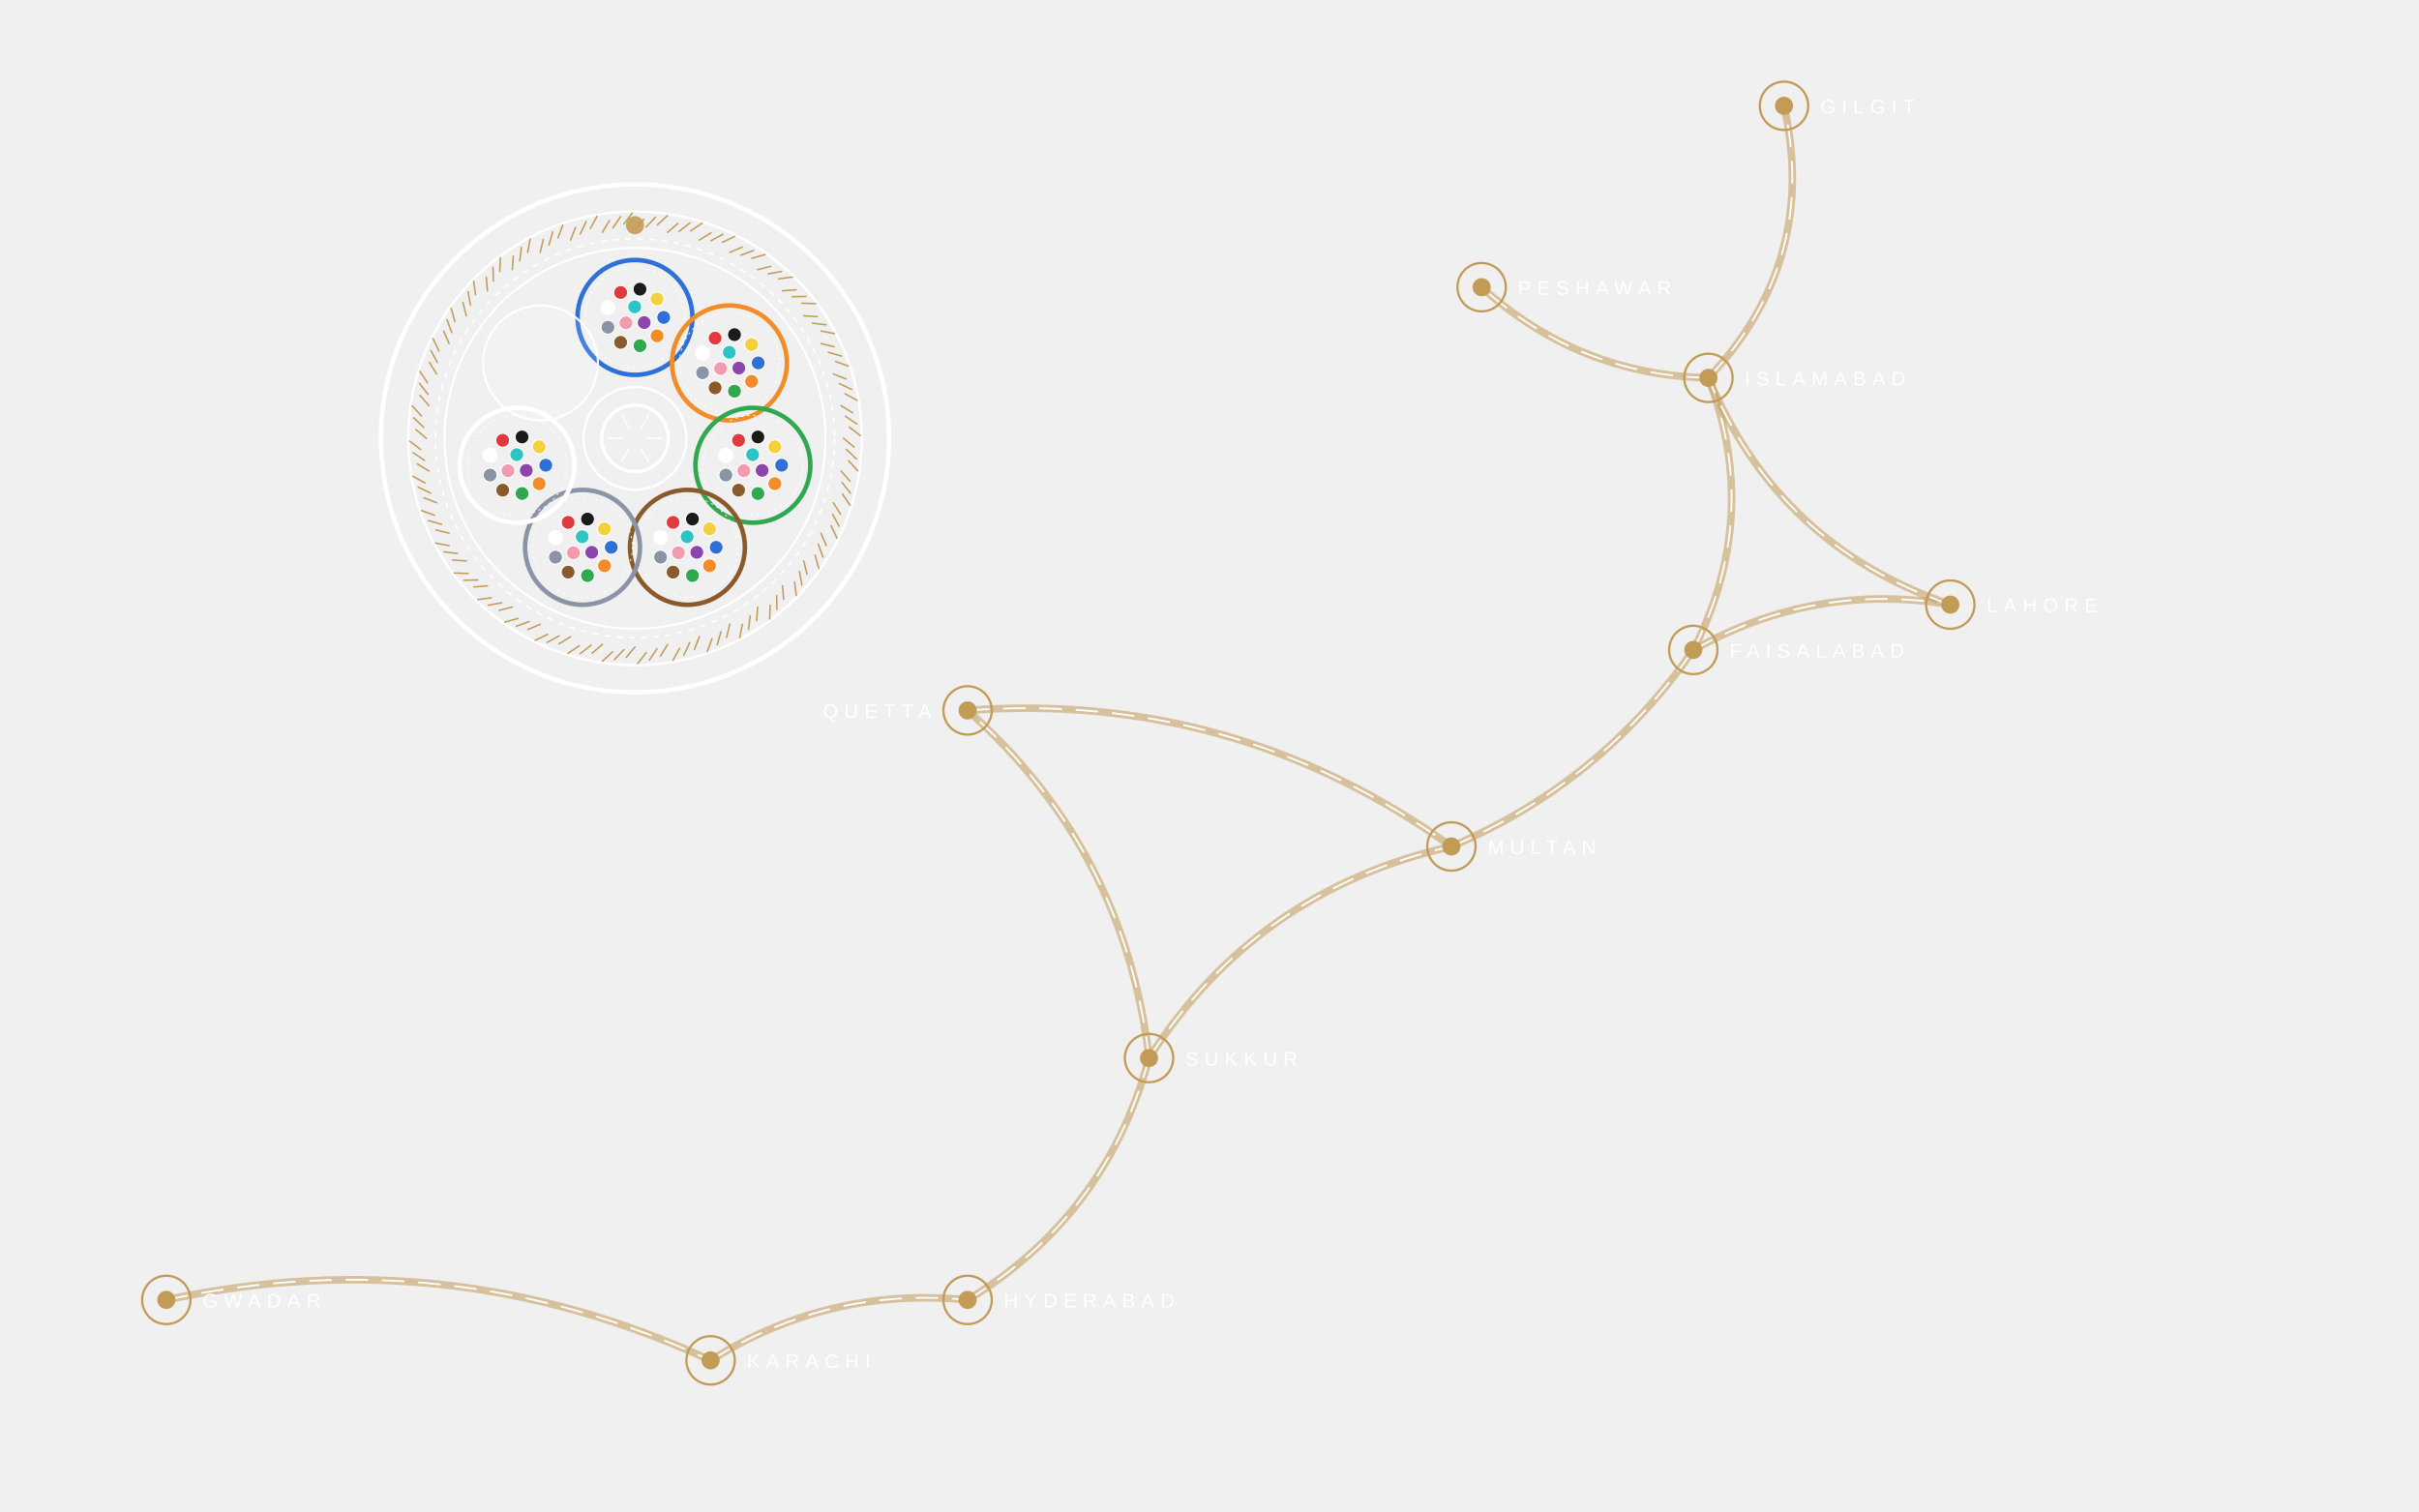
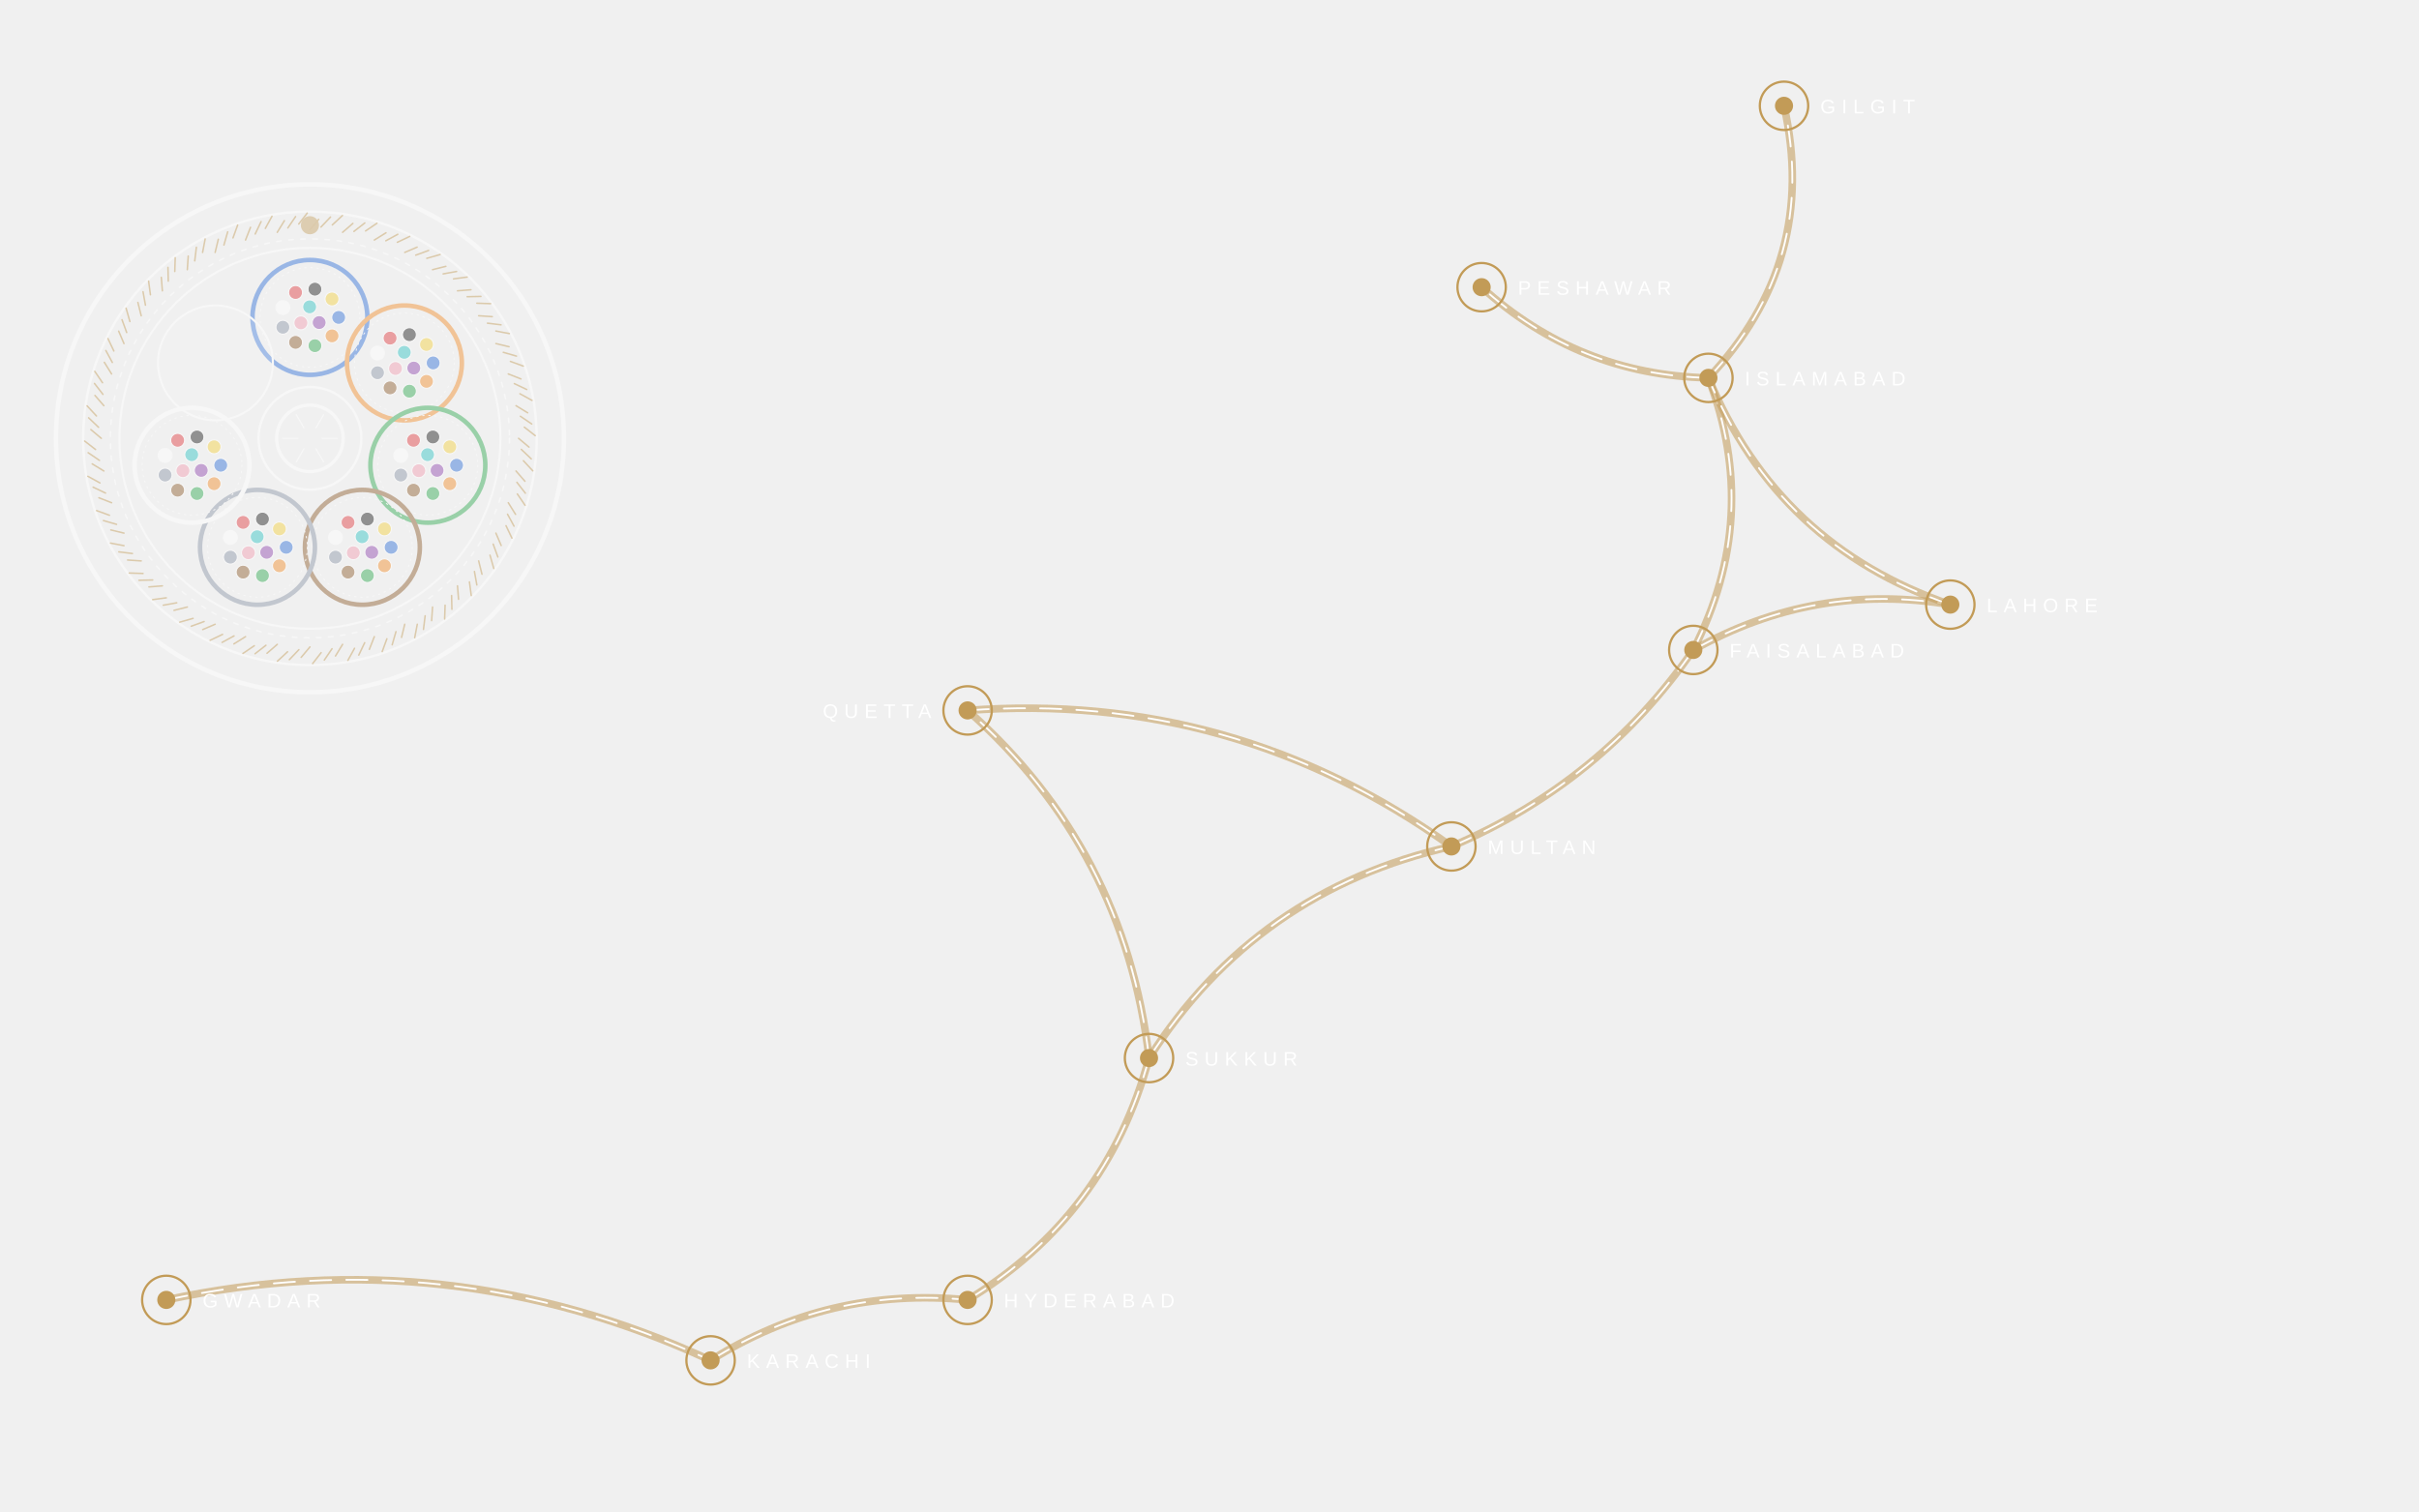
<svg xmlns="http://www.w3.org/2000/svg" viewBox="0 0 1600 1000" preserveAspectRatio="xMidYMid slice">
  <g fill="none" stroke="#FFFFFF" stroke-linecap="round" stroke-linejoin="round" font-family="Montserrat, Arial, sans-serif">
    <path d="M110 860Q297 820 470 900" stroke="#C29B57" stroke-width="5" stroke-opacity=".55" />
    <path d="M110 860Q297 820 470 900" stroke-width="1.2" stroke-dasharray="14 10" />
    <path d="M470 900Q548 851 640 860" stroke="#C29B57" stroke-width="5" stroke-opacity=".55" />
    <path d="M470 900Q548 851 640 860" stroke-width="1.2" stroke-dasharray="14 10" />
    <path d="M640 860Q732 804 760 700" stroke="#C29B57" stroke-width="5" stroke-opacity=".55" />
    <path d="M640 860Q732 804 760 700" stroke-width="1.2" stroke-dasharray="14 10" />
    <path d="M760 700Q831 589 960 560" stroke="#C29B57" stroke-width="5" stroke-opacity=".55" />
    <path d="M760 700Q831 589 960 560" stroke-width="1.2" stroke-dasharray="14 10" />
    <path d="M760 700Q744 562 640 470" stroke="#C29B57" stroke-width="5" stroke-opacity=".55" />
    <path d="M760 700Q744 562 640 470" stroke-width="1.2" stroke-dasharray="14 10" />
    <path d="M640 470Q816 457 960 560" stroke="#C29B57" stroke-width="5" stroke-opacity=".55" />
    <path d="M640 470Q816 457 960 560" stroke-width="1.2" stroke-dasharray="14 10" />
    <path d="M960 560Q1059 518 1120 430" stroke="#C29B57" stroke-width="5" stroke-opacity=".55" />
    <path d="M960 560Q1059 518 1120 430" stroke-width="1.2" stroke-dasharray="14 10" />
    <path d="M1120 430Q1200 385 1290 400" stroke="#C29B57" stroke-width="5" stroke-opacity=".55" />
    <path d="M1120 430Q1200 385 1290 400" stroke-width="1.2" stroke-dasharray="14 10" />
    <path d="M1120 430Q1165 342 1130 250" stroke="#C29B57" stroke-width="5" stroke-opacity=".55" />
    <path d="M1120 430Q1165 342 1130 250" stroke-width="1.2" stroke-dasharray="14 10" />
    <path d="M1290 400Q1176 361 1130 250" stroke="#C29B57" stroke-width="5" stroke-opacity=".55" />
    <path d="M1290 400Q1176 361 1130 250" stroke-width="1.2" stroke-dasharray="14 10" />
    <path d="M1130 250Q1044 248 980 190" stroke="#C29B57" stroke-width="5" stroke-opacity=".55" />
    <path d="M1130 250Q1044 248 980 190" stroke-width="1.2" stroke-dasharray="14 10" />
    <path d="M1130 250Q1203 173 1180 70" stroke="#C29B57" stroke-width="5" stroke-opacity=".55" />
    <path d="M1130 250Q1203 173 1180 70" stroke-width="1.2" stroke-dasharray="14 10" />
    <circle cx="1180" cy="70" r="16" stroke="#C29B57" stroke-width="1.5" />
    <circle cx="1180" cy="70" r="6" fill="#C29B57" stroke="none" />
    <text x="1204" y="75" fill="#FFFFFF" stroke="none" font-size="13" letter-spacing="4">GILGIT</text>
    <circle cx="980" cy="190" r="16" stroke="#C29B57" stroke-width="1.5" />
    <circle cx="980" cy="190" r="6" fill="#C29B57" stroke="none" />
    <text x="1004" y="195" fill="#FFFFFF" stroke="none" font-size="13" letter-spacing="4">PESHAWAR</text>
    <circle cx="1130" cy="250" r="16" stroke="#C29B57" stroke-width="1.5" />
    <circle cx="1130" cy="250" r="6" fill="#C29B57" stroke="none" />
    <text x="1154" y="255" fill="#FFFFFF" stroke="none" font-size="13" letter-spacing="4">ISLAMABAD</text>
    <circle cx="1290" cy="400" r="16" stroke="#C29B57" stroke-width="1.5" />
    <circle cx="1290" cy="400" r="6" fill="#C29B57" stroke="none" />
    <text x="1314" y="405" fill="#FFFFFF" stroke="none" font-size="13" letter-spacing="4">LAHORE</text>
    <circle cx="1120" cy="430" r="16" stroke="#C29B57" stroke-width="1.5" />
    <circle cx="1120" cy="430" r="6" fill="#C29B57" stroke="none" />
    <text x="1144" y="435" fill="#FFFFFF" stroke="none" font-size="13" letter-spacing="4">FAISALABAD</text>
    <circle cx="960" cy="560" r="16" stroke="#C29B57" stroke-width="1.5" />
    <circle cx="960" cy="560" r="6" fill="#C29B57" stroke="none" />
    <text x="984" y="565" fill="#FFFFFF" stroke="none" font-size="13" letter-spacing="4">MULTAN</text>
    <circle cx="640" cy="470" r="16" stroke="#C29B57" stroke-width="1.5" />
    <circle cx="640" cy="470" r="6" fill="#C29B57" stroke="none" />
    <text x="616" y="475" text-anchor="end" fill="#FFFFFF" stroke="none" font-size="13" letter-spacing="4">QUETTA</text>
    <circle cx="760" cy="700" r="16" stroke="#C29B57" stroke-width="1.5" />
    <circle cx="760" cy="700" r="6" fill="#C29B57" stroke="none" />
    <text x="784" y="705" fill="#FFFFFF" stroke="none" font-size="13" letter-spacing="4">SUKKUR</text>
    <circle cx="640" cy="860" r="16" stroke="#C29B57" stroke-width="1.5" />
    <circle cx="640" cy="860" r="6" fill="#C29B57" stroke="none" />
    <text x="664" y="865" fill="#FFFFFF" stroke="none" font-size="13" letter-spacing="4">HYDERABAD</text>
    <circle cx="470" cy="900" r="16" stroke="#C29B57" stroke-width="1.5" />
    <circle cx="470" cy="900" r="6" fill="#C29B57" stroke="none" />
    <text x="494" y="905" fill="#FFFFFF" stroke="none" font-size="13" letter-spacing="4">KARACHI</text>
    <circle cx="110" cy="860" r="16" stroke="#C29B57" stroke-width="1.5" />
    <circle cx="110" cy="860" r="6" fill="#C29B57" stroke="none" />
    <text x="134" y="865" fill="#FFFFFF" stroke="none" font-size="13" letter-spacing="4">GWADAR</text>
  </g>
-   <g transform="translate(420 290)" stroke="#FFFFFF" fill="none" stroke-linecap="round" font-family="Montserrat, Arial, sans-serif">
+   <g transform="translate(205 290)" opacity=".45" stroke="#FFFFFF" fill="none" stroke-linecap="round" font-family="Montserrat, Arial, sans-serif">
    <circle r="168" stroke-width="3" />
    <circle r="150" stroke-width="1.6" />
    <circle cx="0" cy="-141" r="6" fill="#C29B57" fill-opacity=".9" stroke="none" />
    <path d="M138.0 0.0L144.9 5.8" stroke="#C29B57" stroke-width="1" />
    <path d="M139.8 7.3L146.4 13.6" stroke="#C29B57" stroke-width="1" />
    <path d="M141.2 14.8L147.4 21.5" stroke="#C29B57" stroke-width="1" />
    <path d="M136.3 21.6L142.2 28.4" stroke="#C29B57" stroke-width="1" />
    <path d="M136.9 29.1L142.5 36.3" stroke="#C29B57" stroke-width="1" />
    <path d="M137.2 36.8L142.3 44.3" stroke="#C29B57" stroke-width="1" />
    <path d="M131.2 42.6L136.0 50.3" stroke="#C29B57" stroke-width="1" />
    <path d="M130.7 50.2L135.0 58.1" stroke="#C29B57" stroke-width="1" />
    <path d="M129.7 57.8L133.6 66.0" stroke="#C29B57" stroke-width="1" />
    <path d="M123.0 62.7L126.5 70.9" stroke="#C29B57" stroke-width="1" />
    <path d="M121.2 70.0L124.3 78.5" stroke="#C29B57" stroke-width="1" />
    <path d="M119.1 77.3L121.6 86.1" stroke="#C29B57" stroke-width="1" />
    <path d="M111.6 81.1L113.8 89.9" stroke="#C29B57" stroke-width="1" />
    <path d="M108.8 88.1L110.4 97.0" stroke="#C29B57" stroke-width="1" />
    <path d="M105.5 95.0L106.7 104.0" stroke="#C29B57" stroke-width="1" />
    <path d="M97.6 97.6L98.3 106.5" stroke="#C29B57" stroke-width="1" />
    <path d="M93.7 104.0L93.9 113.1" stroke="#C29B57" stroke-width="1" />
    <path d="M89.4 110.4L89.1 119.5" stroke="#C29B57" stroke-width="1" />
    <path d="M81.1 111.6L80.5 120.6" stroke="#C29B57" stroke-width="1" />
    <path d="M76.2 117.4L75.1 126.4" stroke="#C29B57" stroke-width="1" />
    <path d="M71.0 123.0L69.3 131.9" stroke="#C29B57" stroke-width="1" />
    <path d="M62.7 123.0L60.6 131.7" stroke="#C29B57" stroke-width="1" />
    <path d="M56.9 127.9L54.4 136.6" stroke="#C29B57" stroke-width="1" />
    <path d="M50.9 132.6L47.8 141.1" stroke="#C29B57" stroke-width="1" />
    <path d="M42.6 131.2L39.3 139.6" stroke="#C29B57" stroke-width="1" />
    <path d="M36.2 135.2L32.3 143.4" stroke="#C29B57" stroke-width="1" />
    <path d="M29.5 138.9L25.1 146.9" stroke="#C29B57" stroke-width="1" />
    <path d="M21.6 136.3L16.9 144.0" stroke="#C29B57" stroke-width="1" />
    <path d="M14.6 139.2L9.5 146.7" stroke="#C29B57" stroke-width="1" />
    <path d="M7.4 141.8L1.8 149.0" stroke="#C29B57" stroke-width="1" />
    <path d="M0.0 138.0L-5.8 144.9" stroke="#C29B57" stroke-width="1" />
    <path d="M-7.3 139.8L-13.6 146.4" stroke="#C29B57" stroke-width="1" />
    <path d="M-14.8 141.2L-21.5 147.4" stroke="#C29B57" stroke-width="1" />
    <path d="M-21.6 136.3L-28.4 142.2" stroke="#C29B57" stroke-width="1" />
    <path d="M-29.1 136.9L-36.3 142.5" stroke="#C29B57" stroke-width="1" />
    <path d="M-36.8 137.2L-44.3 142.3" stroke="#C29B57" stroke-width="1" />
    <path d="M-42.6 131.2L-50.3 136.0" stroke="#C29B57" stroke-width="1" />
    <path d="M-50.2 130.7L-58.1 135.0" stroke="#C29B57" stroke-width="1" />
    <path d="M-57.8 129.7L-66.0 133.6" stroke="#C29B57" stroke-width="1" />
    <path d="M-62.7 123.0L-70.9 126.5" stroke="#C29B57" stroke-width="1" />
    <path d="M-70.0 121.2L-78.5 124.3" stroke="#C29B57" stroke-width="1" />
    <path d="M-77.3 119.1L-86.1 121.6" stroke="#C29B57" stroke-width="1" />
    <path d="M-81.1 111.6L-89.9 113.8" stroke="#C29B57" stroke-width="1" />
    <path d="M-88.1 108.8L-97.0 110.4" stroke="#C29B57" stroke-width="1" />
    <path d="M-95.0 105.5L-104.0 106.7" stroke="#C29B57" stroke-width="1" />
    <path d="M-97.6 97.6L-106.5 98.3" stroke="#C29B57" stroke-width="1" />
    <path d="M-104.0 93.7L-113.1 93.9" stroke="#C29B57" stroke-width="1" />
    <path d="M-110.4 89.4L-119.5 89.1" stroke="#C29B57" stroke-width="1" />
    <path d="M-111.6 81.1L-120.6 80.5" stroke="#C29B57" stroke-width="1" />
    <path d="M-117.4 76.2L-126.4 75.1" stroke="#C29B57" stroke-width="1" />
    <path d="M-123.0 71.0L-131.9 69.3" stroke="#C29B57" stroke-width="1" />
    <path d="M-123.0 62.7L-131.7 60.6" stroke="#C29B57" stroke-width="1" />
    <path d="M-127.9 56.9L-136.6 54.4" stroke="#C29B57" stroke-width="1" />
    <path d="M-132.6 50.9L-141.1 47.8" stroke="#C29B57" stroke-width="1" />
    <path d="M-131.2 42.6L-139.6 39.3" stroke="#C29B57" stroke-width="1" />
    <path d="M-135.2 36.2L-143.4 32.3" stroke="#C29B57" stroke-width="1" />
    <path d="M-138.9 29.5L-146.9 25.1" stroke="#C29B57" stroke-width="1" />
    <path d="M-136.3 21.6L-144.0 16.9" stroke="#C29B57" stroke-width="1" />
    <path d="M-139.2 14.6L-146.7 9.5" stroke="#C29B57" stroke-width="1" />
    <path d="M-141.8 7.4L-149.0 1.8" stroke="#C29B57" stroke-width="1" />
    <path d="M-138.0 0.0L-144.9 -5.8" stroke="#C29B57" stroke-width="1" />
    <path d="M-139.8 -7.3L-146.4 -13.6" stroke="#C29B57" stroke-width="1" />
    <path d="M-141.2 -14.8L-147.4 -21.5" stroke="#C29B57" stroke-width="1" />
    <path d="M-136.3 -21.6L-142.2 -28.4" stroke="#C29B57" stroke-width="1" />
    <path d="M-136.9 -29.1L-142.5 -36.3" stroke="#C29B57" stroke-width="1" />
    <path d="M-137.2 -36.8L-142.3 -44.3" stroke="#C29B57" stroke-width="1" />
    <path d="M-131.2 -42.6L-136.0 -50.3" stroke="#C29B57" stroke-width="1" />
    <path d="M-130.7 -50.2L-135.0 -58.1" stroke="#C29B57" stroke-width="1" />
    <path d="M-129.7 -57.8L-133.6 -66.0" stroke="#C29B57" stroke-width="1" />
    <path d="M-123.0 -62.7L-126.5 -70.9" stroke="#C29B57" stroke-width="1" />
    <path d="M-121.2 -70.0L-124.3 -78.5" stroke="#C29B57" stroke-width="1" />
    <path d="M-119.1 -77.3L-121.6 -86.1" stroke="#C29B57" stroke-width="1" />
    <path d="M-111.6 -81.1L-113.8 -89.9" stroke="#C29B57" stroke-width="1" />
    <path d="M-108.8 -88.1L-110.4 -97.0" stroke="#C29B57" stroke-width="1" />
    <path d="M-105.5 -95.0L-106.7 -104.0" stroke="#C29B57" stroke-width="1" />
    <path d="M-97.6 -97.6L-98.3 -106.5" stroke="#C29B57" stroke-width="1" />
    <path d="M-93.7 -104.0L-93.9 -113.1" stroke="#C29B57" stroke-width="1" />
    <path d="M-89.4 -110.4L-89.1 -119.5" stroke="#C29B57" stroke-width="1" />
    <path d="M-81.1 -111.6L-80.5 -120.6" stroke="#C29B57" stroke-width="1" />
    <path d="M-76.2 -117.4L-75.1 -126.4" stroke="#C29B57" stroke-width="1" />
    <path d="M-71.0 -123.0L-69.3 -131.9" stroke="#C29B57" stroke-width="1" />
    <path d="M-62.7 -123.0L-60.6 -131.7" stroke="#C29B57" stroke-width="1" />
    <path d="M-56.9 -127.9L-54.4 -136.6" stroke="#C29B57" stroke-width="1" />
    <path d="M-50.9 -132.6L-47.8 -141.1" stroke="#C29B57" stroke-width="1" />
    <path d="M-42.6 -131.2L-39.3 -139.6" stroke="#C29B57" stroke-width="1" />
    <path d="M-36.2 -135.2L-32.3 -143.4" stroke="#C29B57" stroke-width="1" />
    <path d="M-29.5 -138.9L-25.1 -146.9" stroke="#C29B57" stroke-width="1" />
    <path d="M-21.6 -136.3L-16.9 -144.0" stroke="#C29B57" stroke-width="1" />
    <path d="M-14.6 -139.2L-9.5 -146.7" stroke="#C29B57" stroke-width="1" />
    <path d="M-7.4 -141.8L-1.8 -149.0" stroke="#C29B57" stroke-width="1" />
    <path d="M-0.0 -138.0L5.8 -144.9" stroke="#C29B57" stroke-width="1" />
    <path d="M7.3 -139.8L13.6 -146.4" stroke="#C29B57" stroke-width="1" />
    <path d="M14.8 -141.2L21.5 -147.4" stroke="#C29B57" stroke-width="1" />
    <path d="M21.6 -136.3L28.4 -142.2" stroke="#C29B57" stroke-width="1" />
    <path d="M29.1 -136.9L36.3 -142.5" stroke="#C29B57" stroke-width="1" />
    <path d="M36.8 -137.2L44.3 -142.3" stroke="#C29B57" stroke-width="1" />
    <path d="M42.6 -131.2L50.3 -136.0" stroke="#C29B57" stroke-width="1" />
    <path d="M50.2 -130.7L58.1 -135.0" stroke="#C29B57" stroke-width="1" />
    <path d="M57.8 -129.7L66.0 -133.6" stroke="#C29B57" stroke-width="1" />
    <path d="M62.7 -123.0L70.9 -126.5" stroke="#C29B57" stroke-width="1" />
    <path d="M70.0 -121.2L78.5 -124.3" stroke="#C29B57" stroke-width="1" />
    <path d="M77.3 -119.1L86.1 -121.6" stroke="#C29B57" stroke-width="1" />
    <path d="M81.1 -111.6L89.9 -113.8" stroke="#C29B57" stroke-width="1" />
    <path d="M88.1 -108.8L97.0 -110.4" stroke="#C29B57" stroke-width="1" />
    <path d="M95.0 -105.5L104.0 -106.7" stroke="#C29B57" stroke-width="1" />
    <path d="M97.6 -97.6L106.5 -98.3" stroke="#C29B57" stroke-width="1" />
    <path d="M104.0 -93.7L113.1 -93.9" stroke="#C29B57" stroke-width="1" />
    <path d="M110.4 -89.4L119.5 -89.1" stroke="#C29B57" stroke-width="1" />
    <path d="M111.6 -81.1L120.6 -80.5" stroke="#C29B57" stroke-width="1" />
    <path d="M117.4 -76.2L126.4 -75.1" stroke="#C29B57" stroke-width="1" />
    <path d="M123.0 -71.0L131.9 -69.3" stroke="#C29B57" stroke-width="1" />
    <path d="M123.0 -62.7L131.7 -60.6" stroke="#C29B57" stroke-width="1" />
    <path d="M127.9 -56.9L136.6 -54.4" stroke="#C29B57" stroke-width="1" />
    <path d="M132.6 -50.9L141.1 -47.8" stroke="#C29B57" stroke-width="1" />
    <path d="M131.2 -42.6L139.6 -39.3" stroke="#C29B57" stroke-width="1" />
    <path d="M135.2 -36.2L143.4 -32.3" stroke="#C29B57" stroke-width="1" />
    <path d="M138.9 -29.5L146.9 -25.1" stroke="#C29B57" stroke-width="1" />
    <path d="M136.3 -21.6L144.0 -16.9" stroke="#C29B57" stroke-width="1" />
    <path d="M139.2 -14.6L146.7 -9.5" stroke="#C29B57" stroke-width="1" />
    <path d="M141.8 -7.4L149.0 -1.8" stroke="#C29B57" stroke-width="1" />
    <circle r="132" stroke-width="1" stroke-dasharray="3 5" />
    <circle r="126" stroke-width="1.4" />
    <circle r="34" stroke-width="1.6" />
    <circle r="22" stroke-width="2.2" />
    <path d="M8.0 0.0L18.0 0.0" stroke-width=".8" />
    <path d="M4.0 6.9L9.0 15.6" stroke-width=".8" />
    <path d="M-4.0 6.9L-9.0 15.6" stroke-width=".8" />
    <path d="M-8.0 0.0L-18.0 0.0" stroke-width=".8" />
    <path d="M-4.0 -6.9L-9.0 -15.6" stroke-width=".8" />
    <path d="M4.0 -6.9L9.0 -15.6" stroke-width=".8" />
    <circle cx="0.0" cy="-80.0" r="38" stroke="#2E6FD8" stroke-width="3" />
    <circle cx="0.0" cy="-80.0" r="33" stroke-width=".6" stroke-dasharray="1 3" />
    <circle cx="19.0" cy="-80.0" r="4.6" fill="#2E6FD8" stroke="#FFFFFF" stroke-width=".7" />
    <circle cx="14.6" cy="-67.8" r="4.6" fill="#F28C28" stroke="#FFFFFF" stroke-width=".7" />
    <circle cx="3.3" cy="-61.3" r="4.6" fill="#2FA84F" stroke="#FFFFFF" stroke-width=".7" />
    <circle cx="-9.5" cy="-63.5" r="4.6" fill="#8B5A2B" stroke="#FFFFFF" stroke-width=".7" />
    <circle cx="-17.9" cy="-73.5" r="4.6" fill="#8A94A6" stroke="#FFFFFF" stroke-width=".7" />
    <circle cx="-17.9" cy="-86.5" r="4.6" fill="#FFFFFF" stroke="#FFFFFF" stroke-width=".7" />
    <circle cx="-9.5" cy="-96.5" r="4.6" fill="#E0393E" stroke="#FFFFFF" stroke-width=".7" />
    <circle cx="3.3" cy="-98.7" r="4.6" fill="#1B1B1B" stroke="#FFFFFF" stroke-width=".7" />
    <circle cx="14.6" cy="-92.2" r="4.6" fill="#F4D03F" stroke="#FFFFFF" stroke-width=".7" />
    <circle cx="6.1" cy="-76.6" r="4.6" fill="#8E44AD" stroke="#FFFFFF" stroke-width=".7" />
    <circle cx="-6.0" cy="-76.4" r="4.6" fill="#F29BB0" stroke="#FFFFFF" stroke-width=".7" />
    <circle cx="-0.2" cy="-87.0" r="4.6" fill="#2EC4C4" stroke="#FFFFFF" stroke-width=".7" />
    <circle cx="62.5" cy="-49.9" r="38" stroke="#F28C28" stroke-width="3" />
    <circle cx="62.5" cy="-49.9" r="33" stroke-width=".6" stroke-dasharray="1 3" />
    <circle cx="81.5" cy="-49.9" r="4.6" fill="#2E6FD8" stroke="#FFFFFF" stroke-width=".7" />
    <circle cx="77.1" cy="-37.7" r="4.6" fill="#F28C28" stroke="#FFFFFF" stroke-width=".7" />
    <circle cx="65.8" cy="-31.2" r="4.6" fill="#2FA84F" stroke="#FFFFFF" stroke-width=".7" />
    <circle cx="53.0" cy="-33.4" r="4.6" fill="#8B5A2B" stroke="#FFFFFF" stroke-width=".7" />
    <circle cx="44.7" cy="-43.4" r="4.6" fill="#8A94A6" stroke="#FFFFFF" stroke-width=".7" />
    <circle cx="44.7" cy="-56.4" r="4.6" fill="#FFFFFF" stroke="#FFFFFF" stroke-width=".7" />
    <circle cx="53.0" cy="-66.3" r="4.6" fill="#E0393E" stroke="#FFFFFF" stroke-width=".7" />
    <circle cx="65.8" cy="-68.6" r="4.6" fill="#1B1B1B" stroke="#FFFFFF" stroke-width=".7" />
    <circle cx="77.1" cy="-62.1" r="4.6" fill="#F4D03F" stroke="#FFFFFF" stroke-width=".7" />
    <circle cx="68.7" cy="-46.5" r="4.6" fill="#8E44AD" stroke="#FFFFFF" stroke-width=".7" />
    <circle cx="56.6" cy="-46.2" r="4.6" fill="#F29BB0" stroke="#FFFFFF" stroke-width=".7" />
    <circle cx="62.4" cy="-56.9" r="4.6" fill="#2EC4C4" stroke="#FFFFFF" stroke-width=".7" />
    <circle cx="78.0" cy="17.8" r="38" stroke="#2FA84F" stroke-width="3" />
    <circle cx="78.0" cy="17.8" r="33" stroke-width=".6" stroke-dasharray="1 3" />
    <circle cx="97.0" cy="17.8" r="4.6" fill="#2E6FD8" stroke="#FFFFFF" stroke-width=".7" />
    <circle cx="92.5" cy="30.0" r="4.6" fill="#F28C28" stroke="#FFFFFF" stroke-width=".7" />
    <circle cx="81.3" cy="36.5" r="4.6" fill="#2FA84F" stroke="#FFFFFF" stroke-width=".7" />
    <circle cx="68.5" cy="34.3" r="4.6" fill="#8B5A2B" stroke="#FFFFFF" stroke-width=".7" />
    <circle cx="60.1" cy="24.3" r="4.6" fill="#8A94A6" stroke="#FFFFFF" stroke-width=".7" />
    <circle cx="60.1" cy="11.3" r="4.6" fill="#FFFFFF" stroke="#FFFFFF" stroke-width=".7" />
    <circle cx="68.5" cy="1.3" r="4.6" fill="#E0393E" stroke="#FFFFFF" stroke-width=".7" />
    <circle cx="81.3" cy="-0.9" r="4.6" fill="#1B1B1B" stroke="#FFFFFF" stroke-width=".7" />
    <circle cx="92.5" cy="5.6" r="4.6" fill="#F4D03F" stroke="#FFFFFF" stroke-width=".7" />
    <circle cx="84.1" cy="21.2" r="4.6" fill="#8E44AD" stroke="#FFFFFF" stroke-width=".7" />
    <circle cx="72.0" cy="21.4" r="4.6" fill="#F29BB0" stroke="#FFFFFF" stroke-width=".7" />
    <circle cx="77.8" cy="10.8" r="4.6" fill="#2EC4C4" stroke="#FFFFFF" stroke-width=".7" />
    <circle cx="34.7" cy="72.1" r="38" stroke="#8B5A2B" stroke-width="3" />
    <circle cx="34.7" cy="72.1" r="33" stroke-width=".6" stroke-dasharray="1 3" />
    <circle cx="53.7" cy="72.1" r="4.6" fill="#2E6FD8" stroke="#FFFFFF" stroke-width=".7" />
    <circle cx="49.3" cy="84.3" r="4.6" fill="#F28C28" stroke="#FFFFFF" stroke-width=".7" />
    <circle cx="38.0" cy="90.8" r="4.6" fill="#2FA84F" stroke="#FFFFFF" stroke-width=".7" />
    <circle cx="25.2" cy="88.5" r="4.6" fill="#8B5A2B" stroke="#FFFFFF" stroke-width=".7" />
    <circle cx="16.9" cy="78.6" r="4.6" fill="#8A94A6" stroke="#FFFFFF" stroke-width=".7" />
    <circle cx="16.9" cy="65.6" r="4.6" fill="#FFFFFF" stroke="#FFFFFF" stroke-width=".7" />
    <circle cx="25.2" cy="55.6" r="4.6" fill="#E0393E" stroke="#FFFFFF" stroke-width=".7" />
    <circle cx="38.0" cy="53.4" r="4.6" fill="#1B1B1B" stroke="#FFFFFF" stroke-width=".7" />
    <circle cx="49.3" cy="59.9" r="4.6" fill="#F4D03F" stroke="#FFFFFF" stroke-width=".7" />
    <circle cx="40.9" cy="75.4" r="4.6" fill="#8E44AD" stroke="#FFFFFF" stroke-width=".7" />
    <circle cx="28.7" cy="75.7" r="4.6" fill="#F29BB0" stroke="#FFFFFF" stroke-width=".7" />
    <circle cx="34.5" cy="65.1" r="4.6" fill="#2EC4C4" stroke="#FFFFFF" stroke-width=".7" />
    <circle cx="-34.7" cy="72.1" r="38" stroke="#8A94A6" stroke-width="3" />
    <circle cx="-34.7" cy="72.1" r="33" stroke-width=".6" stroke-dasharray="1 3" />
    <circle cx="-15.7" cy="72.1" r="4.6" fill="#2E6FD8" stroke="#FFFFFF" stroke-width=".7" />
    <circle cx="-20.2" cy="84.3" r="4.6" fill="#F28C28" stroke="#FFFFFF" stroke-width=".7" />
    <circle cx="-31.4" cy="90.8" r="4.6" fill="#2FA84F" stroke="#FFFFFF" stroke-width=".7" />
    <circle cx="-44.2" cy="88.5" r="4.6" fill="#8B5A2B" stroke="#FFFFFF" stroke-width=".7" />
    <circle cx="-52.6" cy="78.6" r="4.6" fill="#8A94A6" stroke="#FFFFFF" stroke-width=".7" />
    <circle cx="-52.6" cy="65.6" r="4.6" fill="#FFFFFF" stroke="#FFFFFF" stroke-width=".7" />
    <circle cx="-44.2" cy="55.6" r="4.6" fill="#E0393E" stroke="#FFFFFF" stroke-width=".7" />
    <circle cx="-31.4" cy="53.4" r="4.6" fill="#1B1B1B" stroke="#FFFFFF" stroke-width=".7" />
    <circle cx="-20.2" cy="59.9" r="4.6" fill="#F4D03F" stroke="#FFFFFF" stroke-width=".7" />
    <circle cx="-28.6" cy="75.4" r="4.6" fill="#8E44AD" stroke="#FFFFFF" stroke-width=".7" />
    <circle cx="-40.7" cy="75.7" r="4.6" fill="#F29BB0" stroke="#FFFFFF" stroke-width=".7" />
    <circle cx="-34.9" cy="65.1" r="4.6" fill="#2EC4C4" stroke="#FFFFFF" stroke-width=".7" />
    <circle cx="-78.0" cy="17.8" r="38" stroke="#FFFFFF" stroke-width="3" />
    <circle cx="-78.0" cy="17.8" r="33" stroke-width=".6" stroke-dasharray="1 3" />
    <circle cx="-59.0" cy="17.8" r="4.6" fill="#2E6FD8" stroke="#FFFFFF" stroke-width=".7" />
    <circle cx="-63.4" cy="30.0" r="4.6" fill="#F28C28" stroke="#FFFFFF" stroke-width=".7" />
    <circle cx="-74.7" cy="36.5" r="4.6" fill="#2FA84F" stroke="#FFFFFF" stroke-width=".7" />
    <circle cx="-87.5" cy="34.3" r="4.6" fill="#8B5A2B" stroke="#FFFFFF" stroke-width=".7" />
    <circle cx="-95.8" cy="24.3" r="4.6" fill="#8A94A6" stroke="#FFFFFF" stroke-width=".7" />
    <circle cx="-95.8" cy="11.3" r="4.6" fill="#FFFFFF" stroke="#FFFFFF" stroke-width=".7" />
    <circle cx="-87.5" cy="1.3" r="4.6" fill="#E0393E" stroke="#FFFFFF" stroke-width=".7" />
    <circle cx="-74.7" cy="-0.9" r="4.6" fill="#1B1B1B" stroke="#FFFFFF" stroke-width=".7" />
    <circle cx="-63.4" cy="5.6" r="4.6" fill="#F4D03F" stroke="#FFFFFF" stroke-width=".7" />
    <circle cx="-71.9" cy="21.2" r="4.6" fill="#8E44AD" stroke="#FFFFFF" stroke-width=".7" />
    <circle cx="-84.0" cy="21.4" r="4.6" fill="#F29BB0" stroke="#FFFFFF" stroke-width=".7" />
    <circle cx="-78.2" cy="10.8" r="4.6" fill="#2EC4C4" stroke="#FFFFFF" stroke-width=".7" />
    <circle cx="-62.5" cy="-49.9" r="38" stroke-width="1.4" fill="#FFFFFF" fill-opacity=".12" />
  </g>
</svg>
